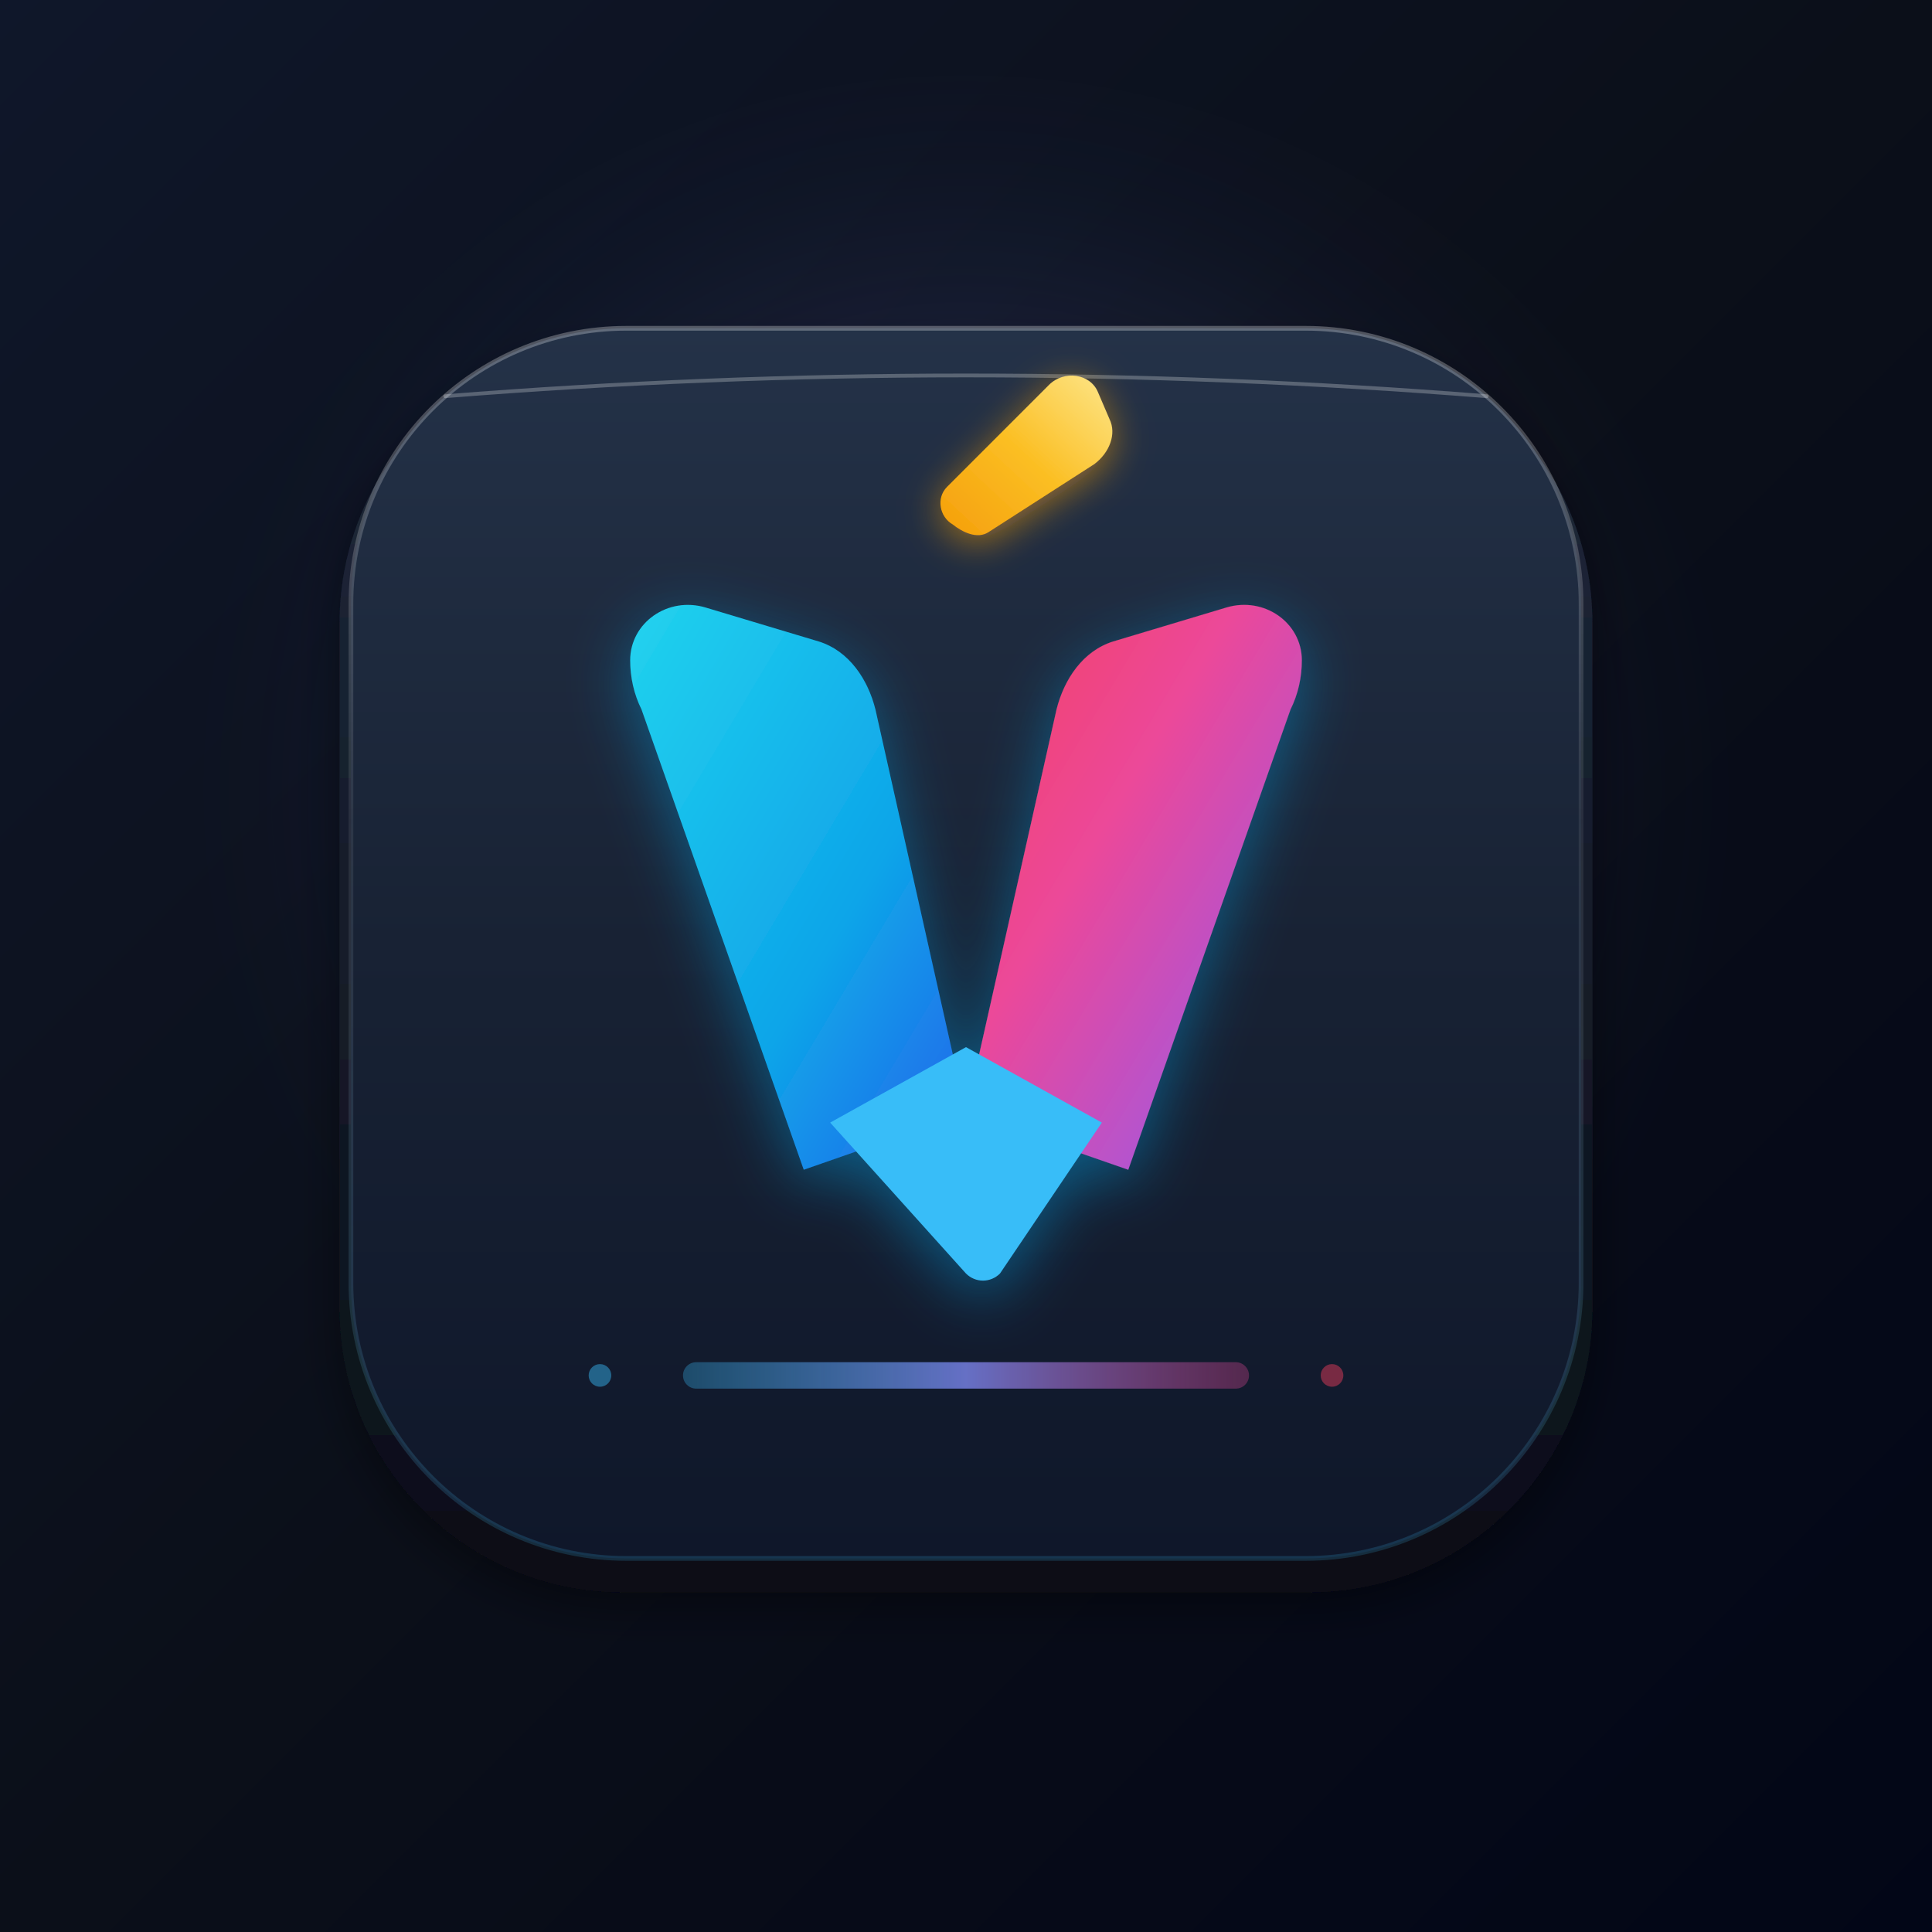
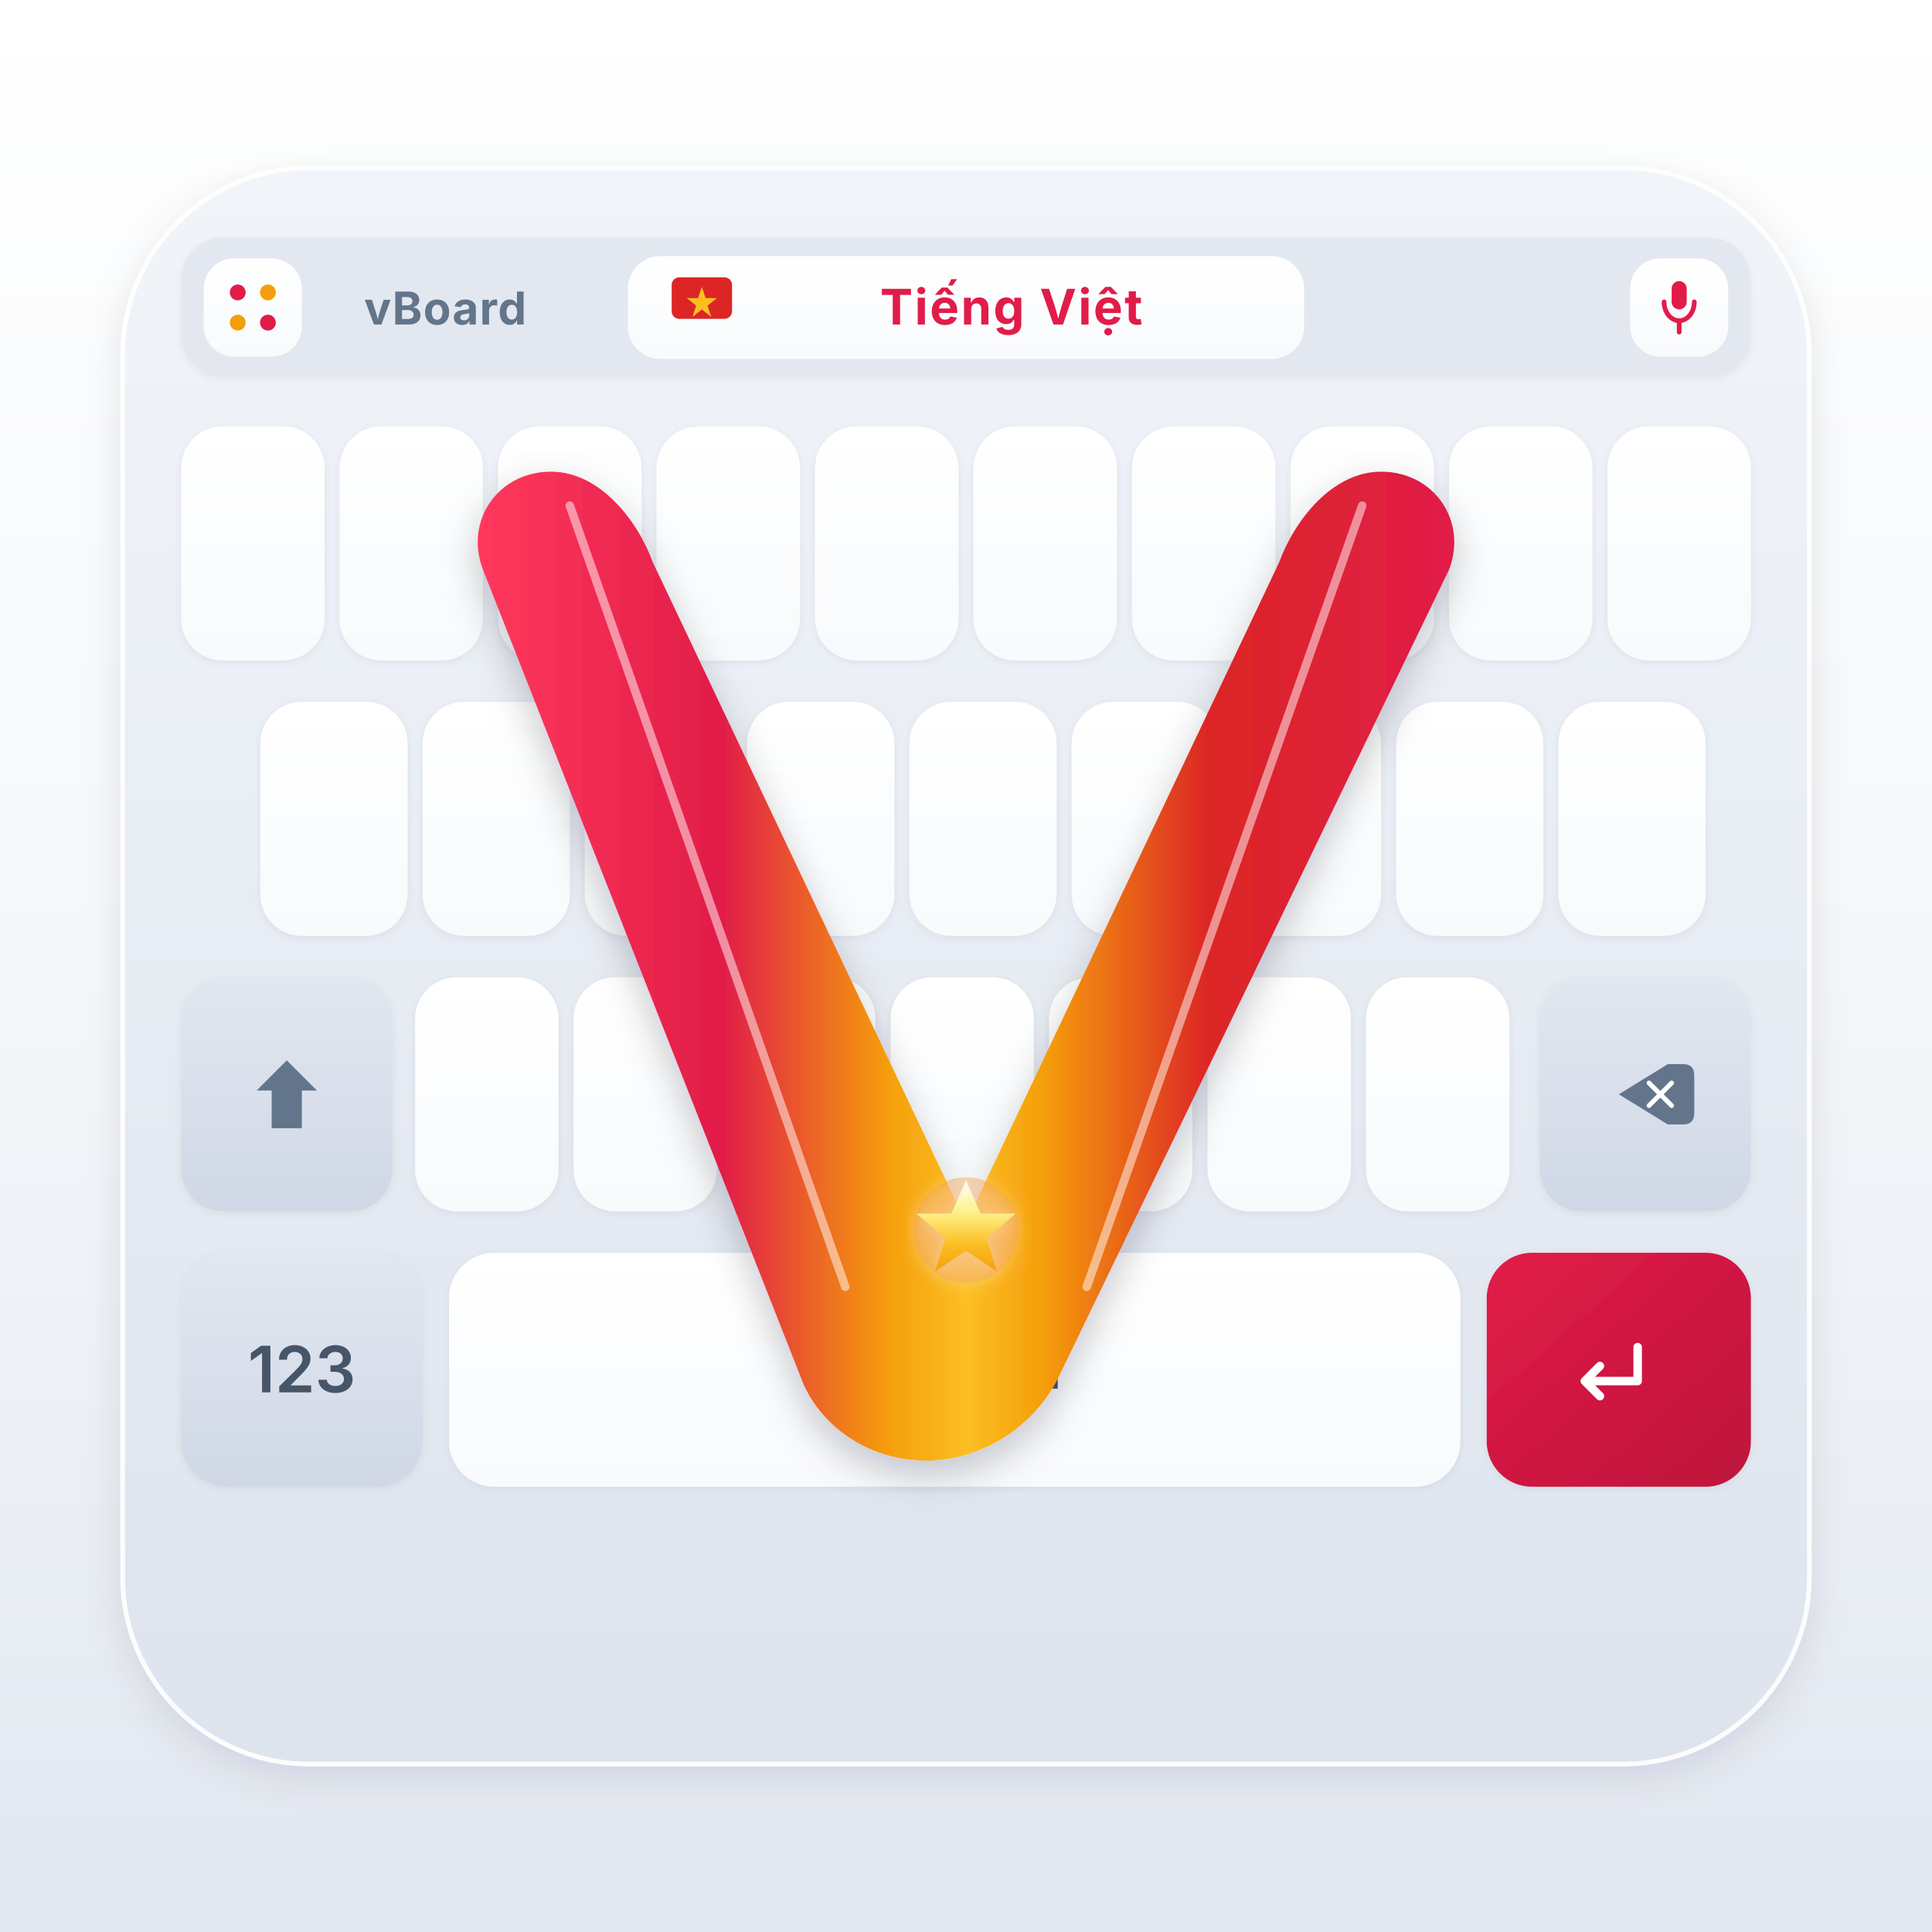
<svg xmlns="http://www.w3.org/2000/svg" viewBox="0 0 1024 1024" width="1024" height="1024">
  <defs>
-     <linearGradient id="bgGrad" x1="0%" y1="0%" x2="100%" y2="100%">
-       <stop offset="0%" stop-color="#0F172A" />
-       <stop offset="50%" stop-color="#0B0F19" />
-       <stop offset="100%" stop-color="#020617" />
+     <linearGradient id="canvasBg" x1="0%" y1="0%" x2="0%" y2="100%">
+       <stop offset="0%" stop-color="#FFFFFF" />
+       <stop offset="50%" stop-color="#F5F7FA" />
+       <stop offset="100%" stop-color="#E2E7F0" />
    </linearGradient>
-     <radialGradient id="radialGlow" cx="50%" cy="45%" r="50%">
-       <stop offset="0%" stop-color="#38BDF8" stop-opacity="0.25" />
-       <stop offset="50%" stop-color="#818CF8" stop-opacity="0.12" />
-       <stop offset="100%" stop-color="#0F172A" stop-opacity="0" />
-     </radialGradient>
-     <linearGradient id="keyBaseGrad" x1="0%" y1="0%" x2="0%" y2="100%">
-       <stop offset="0%" stop-color="#1E293B" />
-       <stop offset="100%" stop-color="#0A0E17" />
+     <linearGradient id="kbPlate" x1="0%" y1="0%" x2="0%" y2="100%">
+       <stop offset="0%" stop-color="#F1F4F9" />
+       <stop offset="100%" stop-color="#DEE4EE" />
    </linearGradient>
-     <linearGradient id="keyFaceGrad" x1="0%" y1="0%" x2="0%" y2="100%">
-       <stop offset="0%" stop-color="#243248" />
-       <stop offset="50%" stop-color="#182234" />
-       <stop offset="100%" stop-color="#0F172A" />
+     <linearGradient id="keyWhite" x1="0%" y1="0%" x2="0%" y2="100%">
+       <stop offset="0%" stop-color="#FFFFFF" />
+       <stop offset="100%" stop-color="#F8FAFC" />
    </linearGradient>
-     <linearGradient id="keyStrokeGrad" x1="0%" y1="0%" x2="0%" y2="100%">
-       <stop offset="0%" stop-color="#FFFFFF" stop-opacity="0.28" />
-       <stop offset="40%" stop-color="#FFFFFF" stop-opacity="0.08" />
-       <stop offset="100%" stop-color="#38BDF8" stop-opacity="0.18" />
+     <linearGradient id="keySpecial" x1="0%" y1="0%" x2="0%" y2="100%">
+       <stop offset="0%" stop-color="#E2E7F0" />
+       <stop offset="100%" stop-color="#D0D8E6" />
    </linearGradient>
-     <linearGradient id="vLeftGrad" x1="0%" y1="0%" x2="100%" y2="100%">
-       <stop offset="0%" stop-color="#22D3EE" />
-       <stop offset="60%" stop-color="#0EA5E9" />
-       <stop offset="100%" stop-color="#2563EB" />
+     <linearGradient id="vnVGradient" x1="0%" y1="0%" x2="100%" y2="0%">
+       <stop offset="0%" stop-color="#FF385C" />
+       <stop offset="25%" stop-color="#E11D48" />
+       <stop offset="42%" stop-color="#F59E0B" />
+       <stop offset="50%" stop-color="#FBBF24" />
+       <stop offset="58%" stop-color="#F59E0B" />
+       <stop offset="75%" stop-color="#DC2626" />
+       <stop offset="100%" stop-color="#E11D48" />
    </linearGradient>
-     <linearGradient id="vRightGrad" x1="0%" y1="0%" x2="100%" y2="100%">
-       <stop offset="0%" stop-color="#F43F5E" />
-       <stop offset="40%" stop-color="#EC4899" />
-       <stop offset="100%" stop-color="#8B5CF6" />
+     <linearGradient id="starGoldGrad" x1="0%" y1="0%" x2="0%" y2="100%">
+       <stop offset="0%" stop-color="#FFFFFF" />
+       <stop offset="35%" stop-color="#FEF08A" />
+       <stop offset="70%" stop-color="#FBBF24" />
+       <stop offset="100%" stop-color="#F59E0B" />
    </linearGradient>
-     <linearGradient id="accentGrad" x1="0%" y1="100%" x2="100%" y2="0%">
-       <stop offset="0%" stop-color="#F59E0B" />
-       <stop offset="50%" stop-color="#FBBF24" />
-       <stop offset="100%" stop-color="#FDE68A" />
+     <linearGradient id="returnRed" x1="0%" y1="0%" x2="100%" y2="100%">
+       <stop offset="0%" stop-color="#E11D48" />
+       <stop offset="100%" stop-color="#BE123C" />
    </linearGradient>
-     <linearGradient id="spacebarGrad" x1="0%" y1="0%" x2="100%" y2="0%">
-       <stop offset="0%" stop-color="#38BDF8" stop-opacity="0.3" />
-       <stop offset="50%" stop-color="#818CF8" stop-opacity="0.75" />
-       <stop offset="100%" stop-color="#EC4899" stop-opacity="0.3" />
-     </linearGradient>
-     <filter id="keyShadow" x="-20%" y="-20%" width="140%" height="150%">
-       <feDropShadow dx="0" dy="24" stdDeviation="32" flood-color="#000000" flood-opacity="0.6" />
-       <feDropShadow dx="0" dy="8" stdDeviation="12" flood-color="#000000" flood-opacity="0.4" />
+     <filter id="kbCardShadow" x="-10%" y="-10%" width="120%" height="125%">
+       <feDropShadow dx="0" dy="24" stdDeviation="28" flood-color="#334155" flood-opacity="0.22" />
+       <feDropShadow dx="0" dy="6" stdDeviation="10" flood-color="#0F172A" flood-opacity="0.10" />
    </filter>
-     <filter id="glowFilter" x="-20%" y="-20%" width="140%" height="140%">
-       <feDropShadow dx="0" dy="8" stdDeviation="16" flood-color="#0EA5E9" flood-opacity="0.45" />
+     <filter id="keycapShadow" x="-15%" y="-15%" width="130%" height="135%">
+       <feDropShadow dx="0" dy="5" stdDeviation="5" flood-color="#64748B" flood-opacity="0.16" />
+       <feDropShadow dx="0" dy="1" stdDeviation="2" flood-color="#000000" flood-opacity="0.06" />
    </filter>
-     <filter id="accentGlow" x="-30%" y="-30%" width="160%" height="160%">
-       <feDropShadow dx="0" dy="4" stdDeviation="10" flood-color="#F59E0B" flood-opacity="0.6" />
+     <filter id="vRibbonShadow" x="-20%" y="-20%" width="140%" height="140%">
+       <feDropShadow dx="0" dy="22" stdDeviation="24" flood-color="#881337" flood-opacity="0.36" />
+       <feDropShadow dx="0" dy="8" stdDeviation="10" flood-color="#0F172A" flood-opacity="0.22" />
+     </filter>
+     <filter id="starGlow" x="-60%" y="-60%" width="220%" height="220%">
+       <feDropShadow dx="0" dy="4" stdDeviation="16" flood-color="#F59E0B" flood-opacity="0.85" />
+       <feDropShadow dx="0" dy="1" stdDeviation="4" flood-color="#FFFFFF" flood-opacity="0.6" />
    </filter>
  </defs>
-   <rect width="1024" height="1024" fill="url(#bgGrad)" />
-   <circle cx="512" cy="460" r="420" fill="url(#radialGlow)" />
-   <rect x="180" y="180" width="664" height="664" rx="150" fill="url(#keyBaseGrad)" filter="url(#keyShadow)" />
-   <rect x="186" y="174" width="652" height="652" rx="146" fill="url(#keyFaceGrad)" stroke="url(#keyStrokeGrad)" stroke-width="2.5" />
-   <path d="M 236 210 Q 512 188 788 210" stroke="#FFFFFF" stroke-width="2" stroke-opacity="0.25" fill="none" stroke-linecap="round" />
-   <g filter="url(#glowFilter)">
-     <path d="M 334 350               C 334 330 354 316 374 322               L 434 340               C 450 345 460 360 464 376               L 512 590               L 426 620               L 340 376               C 336 368 334 359 334 350 Z" fill="url(#vLeftGrad)" />
-     <path d="M 690 350               C 690 330 670 316 650 322               L 590 340               C 574 345 564 360 560 376               L 512 590               L 598 620               L 684 376               C 688 368 690 359 690 350 Z" fill="url(#vRightGrad)" />
-     <path d="M 440 595               L 512 675               C 517 680 525 680 530 675               L 584 595               L 512 555 Z" fill="#38BDF8" />
+   <rect width="1024" height="1024" fill="url(#canvasBg)" />
+   <rect x="64" y="88" width="896" height="848" rx="100" fill="url(#kbPlate)" filter="url(#kbCardShadow)" />
+   <rect x="65" y="89" width="894" height="846" rx="99" fill="none" stroke="#FFFFFF" stroke-width="2.5" stroke-opacity="0.9" />
+   <g filter="url(#keycapShadow)">
+     <rect x="96" y="126" width="832" height="74" rx="22" fill="#E2E7F0" fill-opacity="0.85" />
+     <rect x="108" y="137" width="52" height="52" rx="16" fill="url(#keyWhite)" />
+     <circle cx="126" cy="155" r="4.2" fill="#E11D48" />
+     <circle cx="142" cy="155" r="4.2" fill="#F59E0B" />
+     <circle cx="126" cy="171" r="4.2" fill="#F59E0B" />
+     <circle cx="142" cy="171" r="4.2" fill="#E11D48" />
+     <text x="236" y="172" font-family="-apple-system, BlinkMacSystemFont, 'SF Pro Display', sans-serif" font-size="24" font-weight="700" fill="#64748B" letter-spacing="0.5" text-anchor="middle">vBoard</text>
+     <rect x="332" y="135" width="360" height="56" rx="18" fill="url(#keyWhite)" stroke="#E2E8F0" stroke-width="1.5" />
+     <rect x="356" y="147" width="32" height="22" rx="4" fill="#DC2626" />
+     <polygon points="372,152 374,158 380,158 375,162 377,168 372,164 367,168 369,162 364,158 370,158" fill="#FBBF24" />
+     <text x="536" y="172" font-family="-apple-system, BlinkMacSystemFont, 'SF Pro Display', sans-serif" font-size="26" font-weight="700" fill="#E11D48" letter-spacing="1" text-anchor="middle">Tiếng Việt</text>
+     <rect x="864" y="137" width="52" height="52" rx="16" fill="url(#keyWhite)" />
+     <rect x="886" y="149" width="8" height="15" rx="4" fill="#E11D48" />
+     <path d="M 882 160 C 882 166 886 170 890 170 C 894 170 898 166 898 160" fill="none" stroke="#E11D48" stroke-width="2.5" stroke-linecap="round" />
+     <line x1="890" y1="170" x2="890" y2="176" stroke="#E11D48" stroke-width="2.5" stroke-linecap="round" />
  </g>
-   <g filter="url(#accentGlow)">
-     <path d="M 505 278               C 498 274 496 264 502 258               L 556 204               C 564 196 578 198 582 208               L 588 222               C 592 230 588 240 580 246               L 524 282               C 518 286 510 282 505 278 Z" fill="url(#accentGrad)" />
+   <g filter="url(#keycapShadow)">
+     <rect x="96" y="226" width="76" height="124" rx="22" fill="url(#keyWhite)" />
+     <rect x="180" y="226" width="76" height="124" rx="22" fill="url(#keyWhite)" />
+     <rect x="264" y="226" width="76" height="124" rx="22" fill="url(#keyWhite)" />
+     <rect x="348" y="226" width="76" height="124" rx="22" fill="url(#keyWhite)" />
+     <rect x="432" y="226" width="76" height="124" rx="22" fill="url(#keyWhite)" />
+     <rect x="516" y="226" width="76" height="124" rx="22" fill="url(#keyWhite)" />
+     <rect x="600" y="226" width="76" height="124" rx="22" fill="url(#keyWhite)" />
+     <rect x="684" y="226" width="76" height="124" rx="22" fill="url(#keyWhite)" />
+     <rect x="768" y="226" width="76" height="124" rx="22" fill="url(#keyWhite)" />
+     <rect x="852" y="226" width="76" height="124" rx="22" fill="url(#keyWhite)" />
  </g>
-   <rect x="362" y="722" width="300" height="14" rx="7" fill="url(#spacebarGrad)" />
-   <circle cx="318" cy="729" r="6" fill="#38BDF8" fill-opacity="0.45" />
-   <circle cx="706" cy="729" r="6" fill="#F43F5E" fill-opacity="0.45" />
+   <g filter="url(#keycapShadow)">
+     <rect x="138" y="372" width="78" height="124" rx="22" fill="url(#keyWhite)" />
+     <rect x="224" y="372" width="78" height="124" rx="22" fill="url(#keyWhite)" />
+     <rect x="310" y="372" width="78" height="124" rx="22" fill="url(#keyWhite)" />
+     <rect x="396" y="372" width="78" height="124" rx="22" fill="url(#keyWhite)" />
+     <rect x="482" y="372" width="78" height="124" rx="22" fill="url(#keyWhite)" />
+     <rect x="568" y="372" width="78" height="124" rx="22" fill="url(#keyWhite)" />
+     <rect x="654" y="372" width="78" height="124" rx="22" fill="url(#keyWhite)" />
+     <rect x="740" y="372" width="78" height="124" rx="22" fill="url(#keyWhite)" />
+     <rect x="826" y="372" width="78" height="124" rx="22" fill="url(#keyWhite)" />
+   </g>
+   <g filter="url(#keycapShadow)">
+     <rect x="96" y="518" width="112" height="124" rx="22" fill="url(#keySpecial)" />
+     <path d="M 152 562 L 168 578 L 160 578 L 160 598 L 144 598 L 144 578 L 136 578 Z" fill="#64748B" />
+     <rect x="220" y="518" width="76" height="124" rx="22" fill="url(#keyWhite)" />
+     <rect x="304" y="518" width="76" height="124" rx="22" fill="url(#keyWhite)" />
+     <rect x="388" y="518" width="76" height="124" rx="22" fill="url(#keyWhite)" />
+     <rect x="472" y="518" width="76" height="124" rx="22" fill="url(#keyWhite)" />
+     <rect x="556" y="518" width="76" height="124" rx="22" fill="url(#keyWhite)" />
+     <rect x="640" y="518" width="76" height="124" rx="22" fill="url(#keyWhite)" />
+     <rect x="724" y="518" width="76" height="124" rx="22" fill="url(#keyWhite)" />
+     <rect x="816" y="518" width="112" height="124" rx="22" fill="url(#keySpecial)" />
+     <path d="M 884 564 L 858 580 L 884 596 Z M 884 564 L 892 564 C 896 564 898 566 898 570 L 898 590 C 898 594 896 596 892 596 L 884 596 Z" fill="#64748B" />
+     <path d="M 874 574 L 886 586 M 886 574 L 874 586" stroke="#FFFFFF" stroke-width="2.5" stroke-linecap="round" />
+   </g>
+   <g filter="url(#keycapShadow)">
+     <rect x="96" y="664" width="128" height="124" rx="24" fill="url(#keySpecial)" />
+     <text x="160" y="738" font-family="-apple-system, BlinkMacSystemFont, 'SF Pro Display', sans-serif" font-size="34" font-weight="600" fill="#475569" text-anchor="middle">123</text>
+     <rect x="238" y="664" width="536" height="124" rx="24" fill="url(#keyWhite)" />
+     <text x="506" y="736" font-family="-apple-system, BlinkMacSystemFont, 'SF Pro Display', sans-serif" font-size="30" font-weight="600" fill="#475569" letter-spacing="2" text-anchor="middle">vBoard</text>
+     <rect x="788" y="664" width="140" height="124" rx="24" fill="url(#returnRed)" />
+     <path d="M 868 714 L 868 732 L 840 732 M 848 724 L 840 732 L 848 740" fill="none" stroke="#FFFFFF" stroke-width="4.5" stroke-linecap="round" stroke-linejoin="round" />
+   </g>
+   <path d="M 284 320 Q 380 530 512 746 Q 644 530 740 320" fill="none" stroke="#F59E0B" stroke-width="14" stroke-linecap="round" opacity="0.32" />
+   <circle cx="284" cy="320" r="9" fill="#E11D48" />
+   <circle cx="512" cy="746" r="9" fill="#F59E0B" />
+   <circle cx="740" cy="320" r="9" fill="#E11D48" />
+   <g filter="url(#vRibbonShadow)">
+     <path d="M 292 250              C 264 250 246 276 256 302              L 426 734              C 438 760 466 776 496 774              C 524 772 550 754 562 728              L 768 302              C 778 276 760 250 732 250              C 706 250 686 276 678 298              L 512 648              L 346 298              C 338 276 318 250 292 250              Z" fill="url(#vnVGradient)" />
+   </g>
+   <path d="M 302 268 L 448 682" fill="none" stroke="#FFFFFF" stroke-width="4.5" stroke-linecap="round" opacity="0.5" />
+   <path d="M 722 268 L 576 682" fill="none" stroke="#FFFFFF" stroke-width="4.5" stroke-linecap="round" opacity="0.5" />
+   <g filter="url(#starGlow)" transform="translate(512, 652)">
+     <circle cx="0" cy="0" r="28" fill="#F59E0B" opacity="0.45" />
+     <g transform="scale(2.2)">
+       <polygon points="0,-12 3.5,-4 12,-4 5,2 7.5,10 0,5 -7.5,10 -5,2 -12,-4 -3.5,-4" fill="url(#starGoldGrad)" />
+     </g>
+   </g>
</svg>
